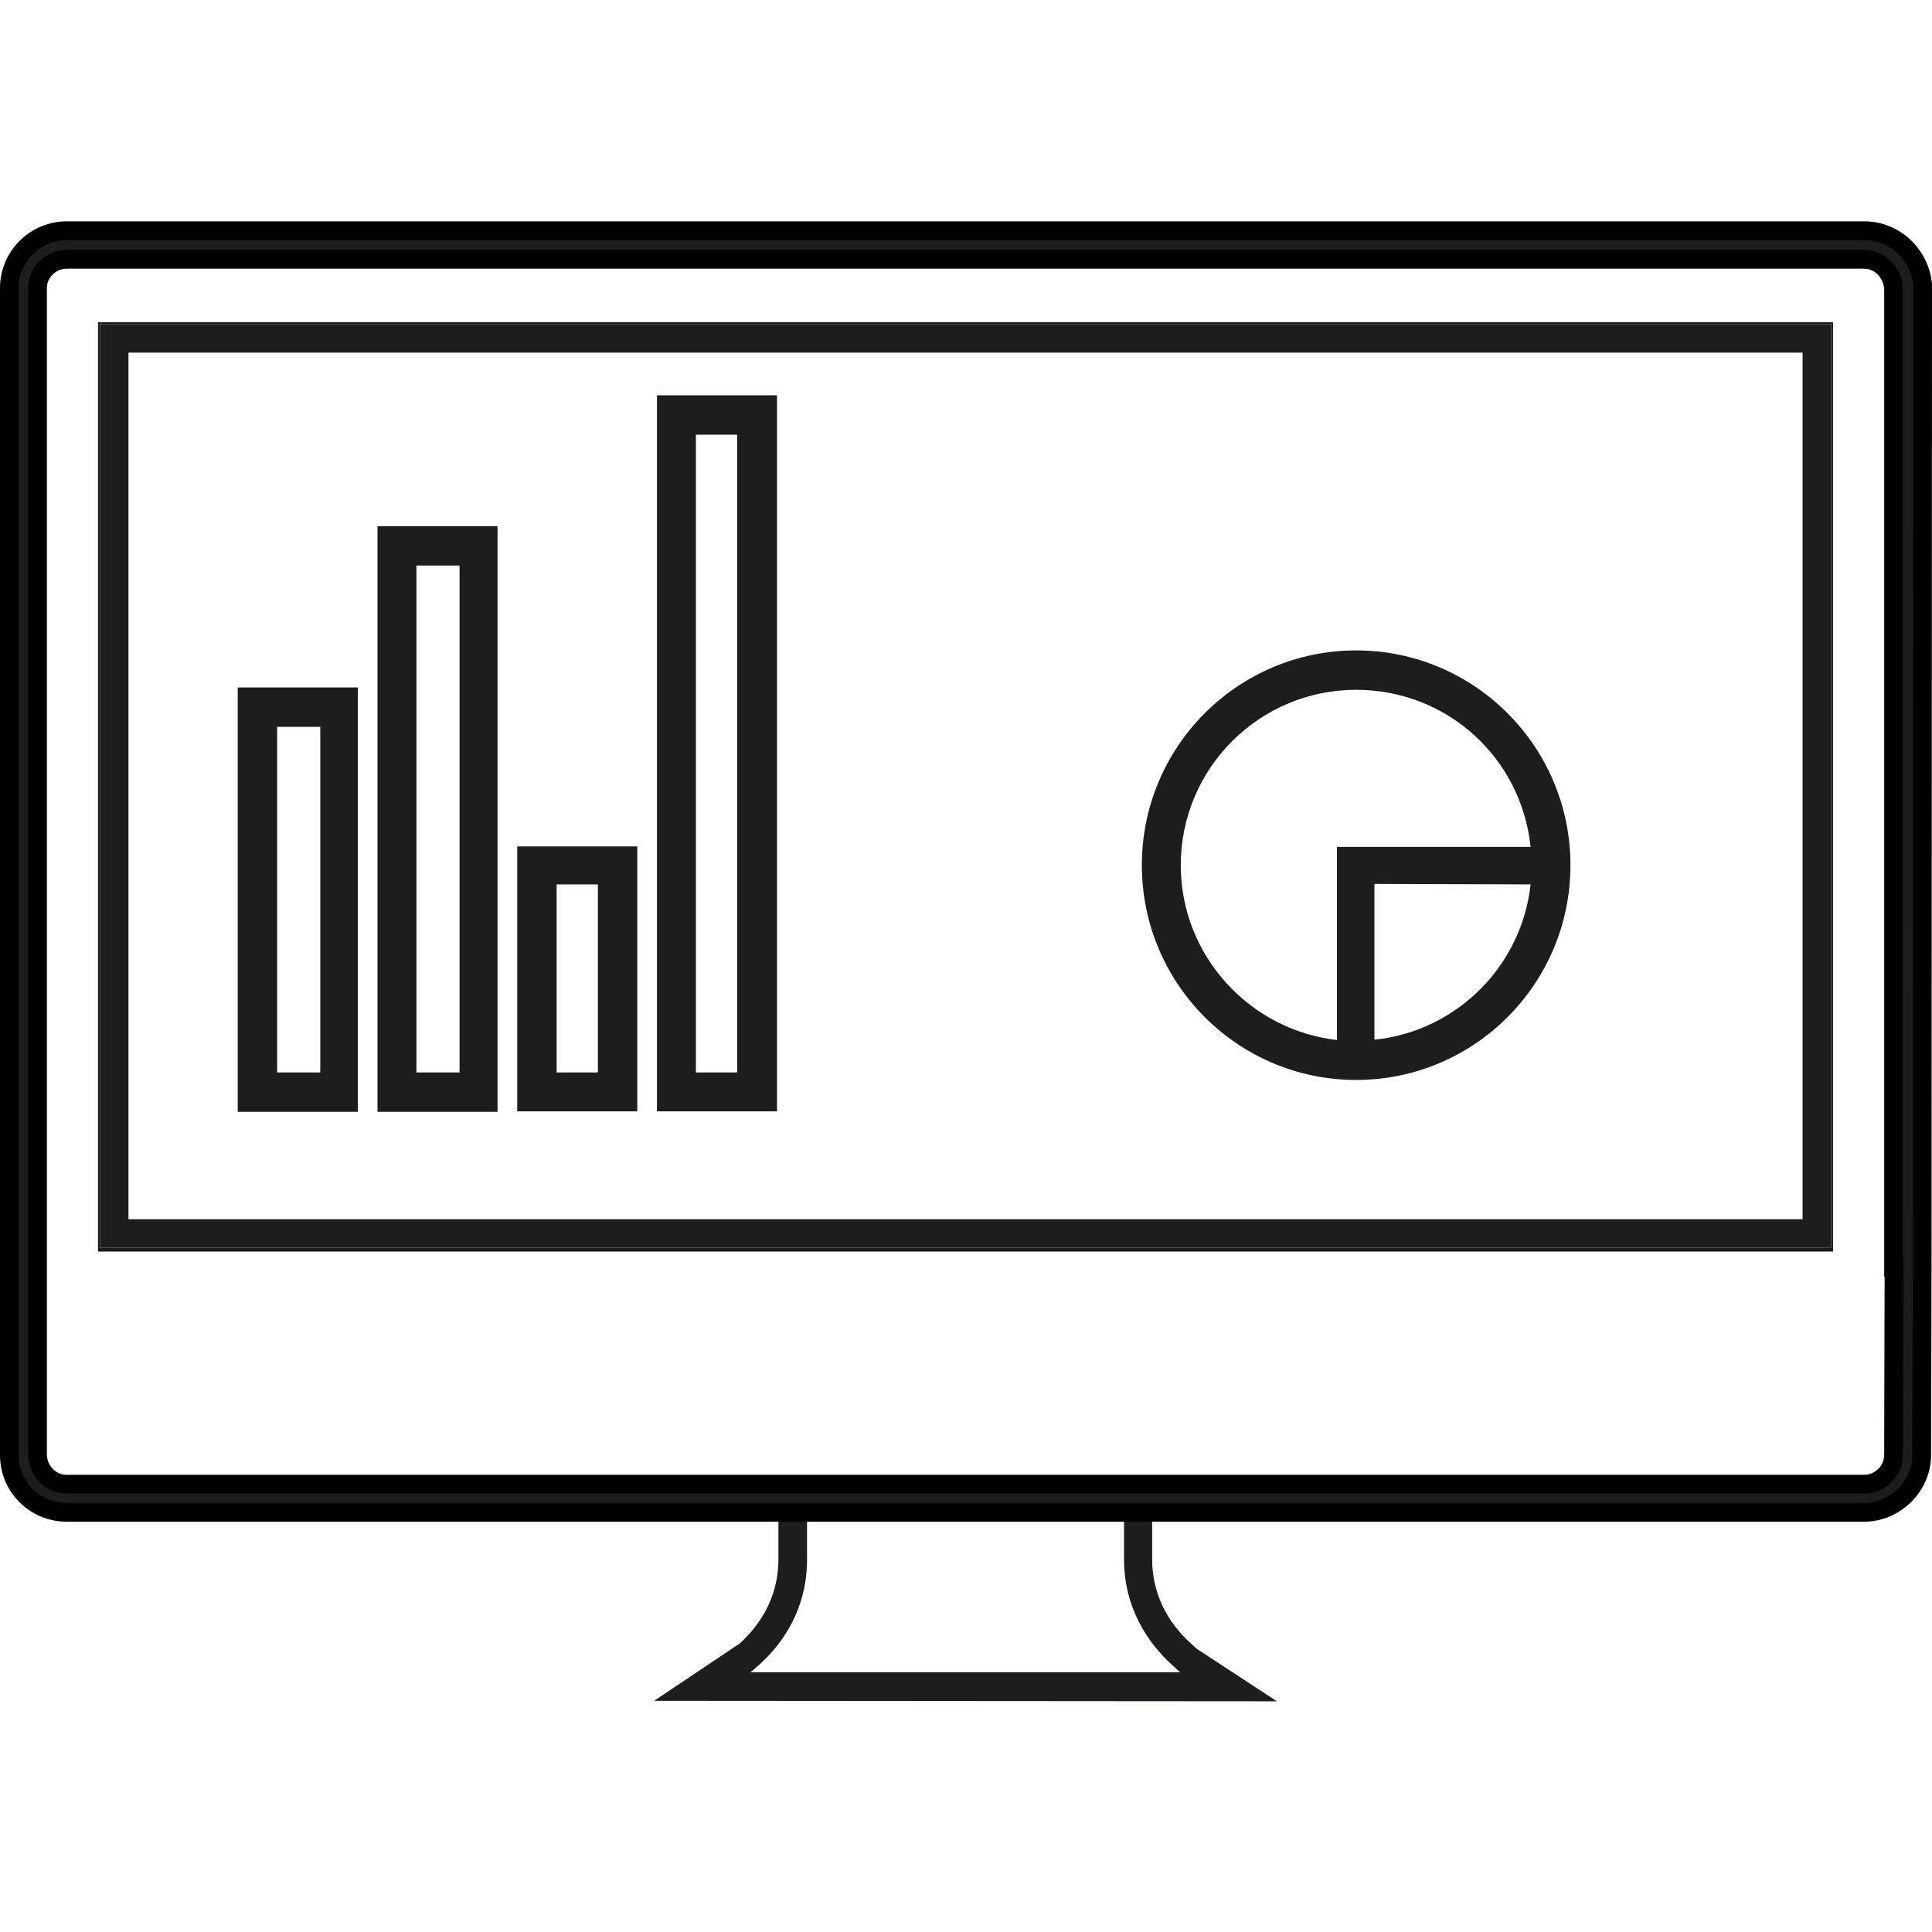
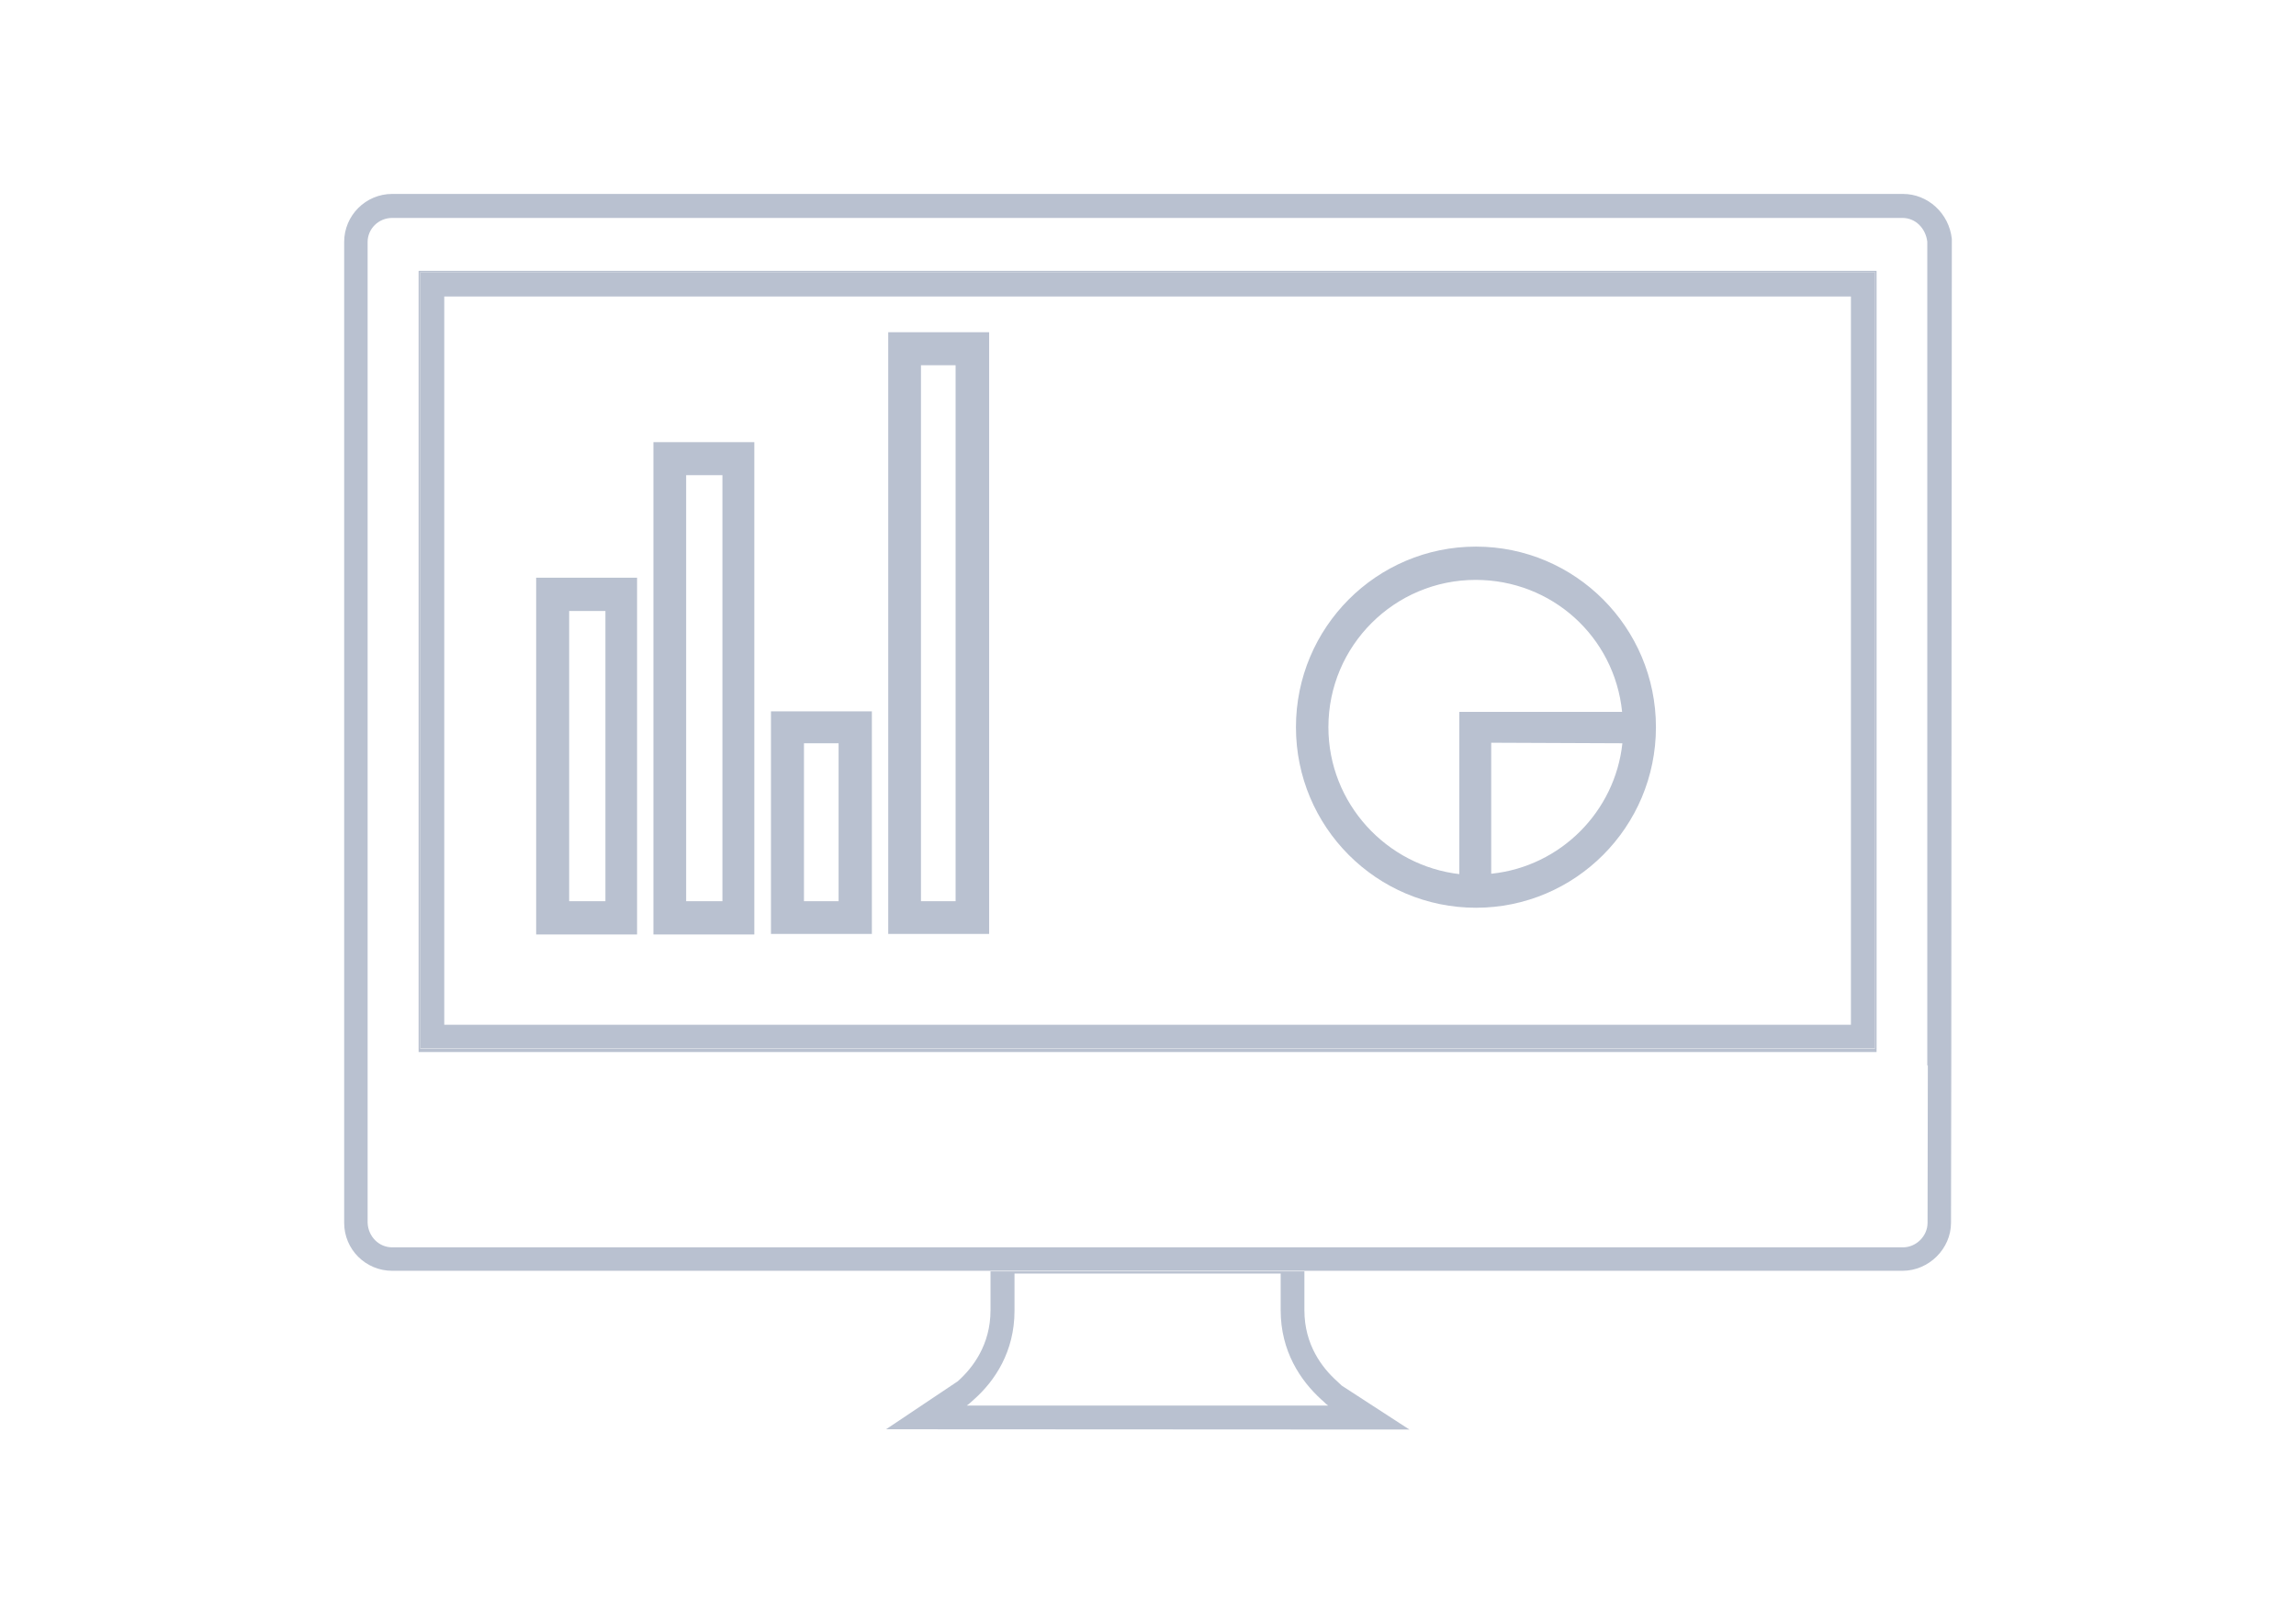
- <svg xmlns="http://www.w3.org/2000/svg" version="1.1" id="Layer_1" x="0px" y="0px" viewBox="0 0 412 412" enable-background="new 0 0 412 412" xml:space="preserve">
+ <svg xmlns="http://www.w3.org/2000/svg" version="1.1" id="Layer_1" x="0px" y="0px" viewBox="0 0 841.9 595.3" enable-background="new 0 0 841.9 595.3" xml:space="preserve">
  <g>
    <g>
-       <path fill="#1D1D1B" d="M166,332.5c0,8.7-4.5,14.6-8.3,18l-18.2,12.2l132.8,0.1l-17.1-11.2l-1.2-1.1c-3.8-3.4-8.3-9.3-8.3-18v-9.9    H166L166,332.5z M239.7,323v9.5c0,10.3,5,17.8,10.3,22.6c0.6,0.5,1.2,1.2,1.7,1.5h-91.7c0.6-0.4,1.2-1,1.8-1.5    c5.3-4.7,10.3-12.2,10.3-22.5l0-9.5H239.7z" />
+       <path fill="#B9C1D0" d="M363.2,480.4c0,12.6-6.5,21.1-12,26L324.9,524l191.9,0.1L492,508l-1.7-1.6c-5.5-4.9-12-13.4-12-26v-14.3    H363.2V480.4z M469.6,466.7v13.7c0,14.9,7.2,25.7,14.9,32.7c0.9,0.7,1.7,1.7,2.5,2.2H354.5c0.9-0.6,1.7-1.4,2.6-2.2    c7.7-6.8,14.9-17.6,14.9-32.5v-13.7h97.7V466.7z" />
    </g>
    <g>
-       <path fill="#1D1D1B" d="M20.9,68.7v198.2h370V68.7H20.9z M390.5,266.1H21.3v-197h369.2V266.1z" />
+       <path fill="#B9C1D0" d="M153.5,99.3v286.4h534.6V99.3H153.5z M687.5,384.5H154.1V99.8h533.4V384.5z" />
    </g>
    <g>
      <g>
-         <path fill="#1D1D1B" stroke="#000000" stroke-width="4" stroke-miterlimit="10" d="M410,60.6c-0.7-6.5-6.1-11.4-12.4-11.4H14.2     C7.5,49.2,2,54.7,2,61.4v248.9c0,6.8,5.5,12.2,12.2,12.2h383.3c6.7,0,12.3-5.6,12.3-12.2l0.1-40.1L410,60.6z M403.9,270.3     l-0.1,40c0,3.4-2.9,6.2-6.2,6.2H14.2c-3.4,0-6.1-2.8-6.2-6.2l0-40l0-208.9c0-3.3,2.8-6.1,6.2-6.1h383.3c3.3,0,5.9,2.6,6.3,6     V270.3z" />
+         <path fill="#B9C1D0" d="M715.7,87.6c-1-9.4-8.8-16.5-17.9-16.5h-554c-9.7,0-17.6,7.9-17.6,17.6v359.6c0,9.8,7.9,17.6,17.6,17.6     h553.8c9.7,0,17.8-8.1,17.8-17.6l0.1-57.9L715.7,87.6z M706.9,390.5l-0.1,57.8c0,4.9-4.2,9-9,9h-554c-4.9,0-8.8-4-9-9v-57.8V88.7     c0-4.8,4-8.8,9-8.8h553.8c4.8,0,8.5,3.8,9.1,8.7v302H706.9z" />
      </g>
    </g>
    <g>
-       <path fill="#1D1D1B" d="M80.5,112.2v124.9h25.6V112.2H80.5z M98,228.7h-9.2V120.6H98V228.7z" />
+       <path fill="#B9C1D0" d="M239.6,162.1v180.5h37V162.1H239.6z M264.9,330.4h-13.3V174.2h13.3V330.4z" />
    </g>
    <g>
-       <path fill="#1D1D1B" d="M110.3,180.5v56.5h25.6v-56.5H110.3z M127.5,228.7h-8.8v-40.1h8.8V228.7z" />
+       <path fill="#B9C1D0" d="M282.7,260.8v81.6h37v-81.6H282.7z M307.5,330.4h-12.7v-57.9h12.7V330.4z" />
    </g>
    <g>
-       <path fill="#1D1D1B" d="M21.3,69.1v197h369.2v-197H21.3z M384.4,260h-357V75.2h357V260z" />
+       <path fill="#B9C1D0" d="M154.1,99.8v284.6h533.4V99.8L154.1,99.8L154.1,99.8z M678.7,375.7H162.9v-267h515.8V375.7z" />
    </g>
    <g>
-       <path fill="#1D1D1B" d="M50.7,146.6v90.5h25.6v-90.5H50.7z M68.3,228.7h-9.2V155h9.2V228.7z" />
+       <path fill="#B9C1D0" d="M196.6,211.8v130.8h37V211.8H196.6z M222,330.4h-13.3V224H222V330.4z" />
    </g>
    <g>
-       <path fill="#1D1D1B" d="M140.1,84.3v152.7h25.6V84.3H140.1z M157.2,228.7h-8.8V92.7h8.8V228.7z" />
+       <path fill="#B9C1D0" d="M325.7,121.8v220.6h37V121.8H325.7z M350.4,330.4h-12.7V133.9h12.7V330.4z" />
    </g>
    <g>
-       <path fill="#1D1D1B" d="M289.2,138.7c-25.2,0-45.7,20.5-45.7,45.8s20.5,45.8,45.7,45.8c25.2,0,45.7-20.5,45.7-45.8    S314.4,138.7,289.2,138.7z M285.2,221.8c-18.7-2.1-33.4-18-33.4-37.3c0-20.7,16.8-37.4,37.4-37.4c19.3,0,35.2,14.4,37.2,33.5    h-41.3V221.8z M326.4,188.6c-1.9,17.4-15.7,31.2-33.1,33.1c-0.1,0-0.1,0-0.2,0v-33.2L326.4,188.6L326.4,188.6z" />
+       <path fill="#B9C1D0" d="M541.2,200.4c-36.4,0-66,29.6-66,66.2s29.6,66.2,66,66.2s66-29.6,66-66.2S577.6,200.4,541.2,200.4z     M535.4,320.5c-27-3-48.3-26-48.3-53.9c0-29.9,24.3-54,54-54c27.9,0,50.9,20.8,53.7,48.4h-59.7v59.5H535.4z M594.9,272.5    c-2.7,25.1-22.7,45.1-47.8,47.8c-0.1,0-0.1,0-0.3,0v-48L594.9,272.5L594.9,272.5z" />
    </g>
  </g>
</svg>
